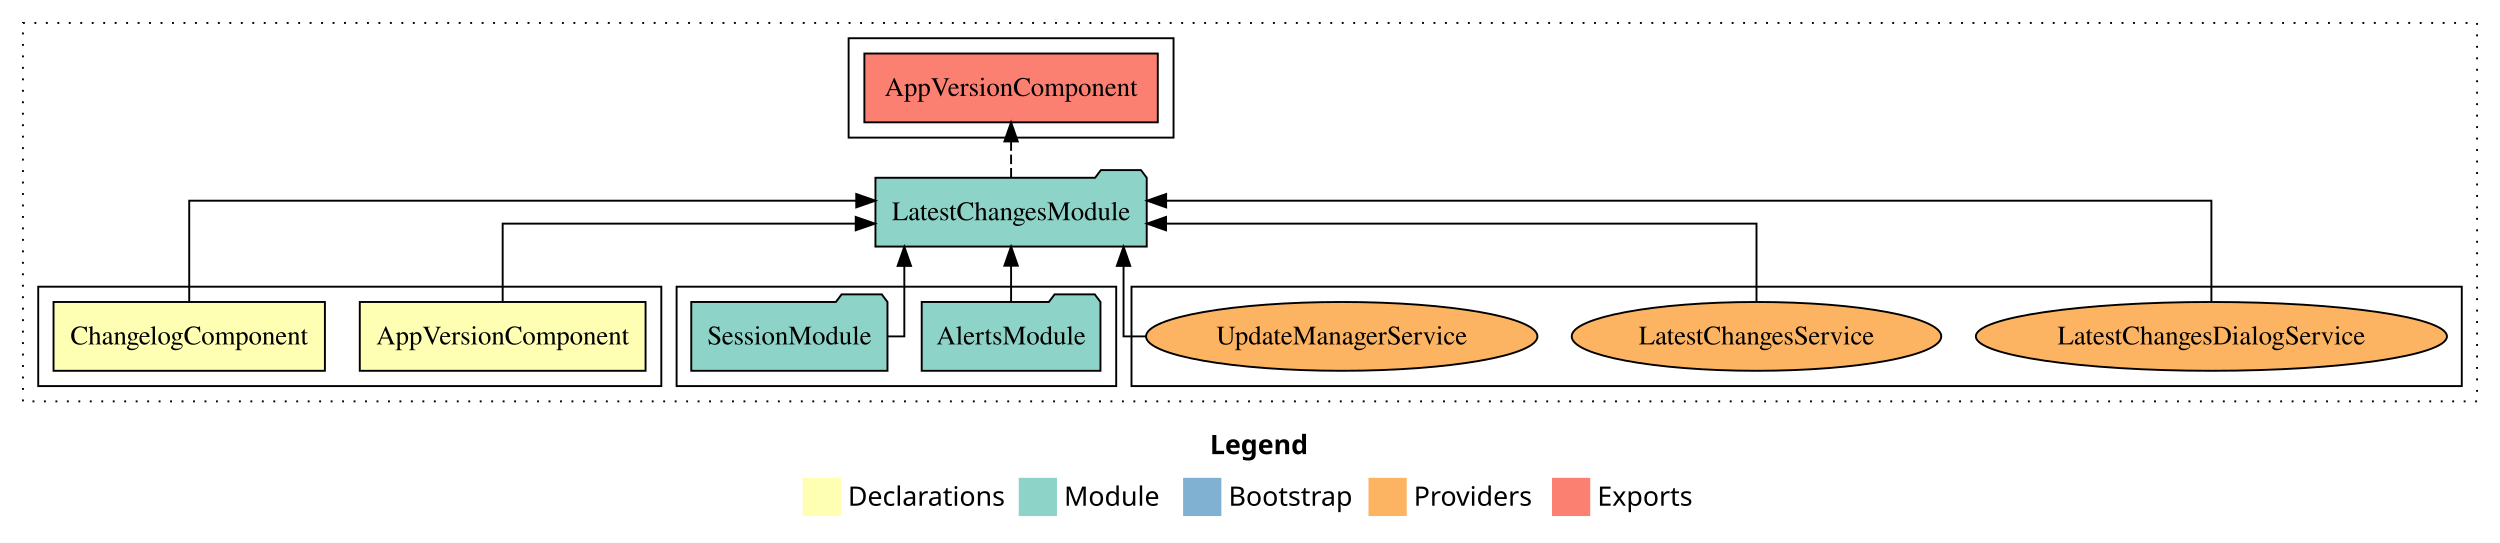
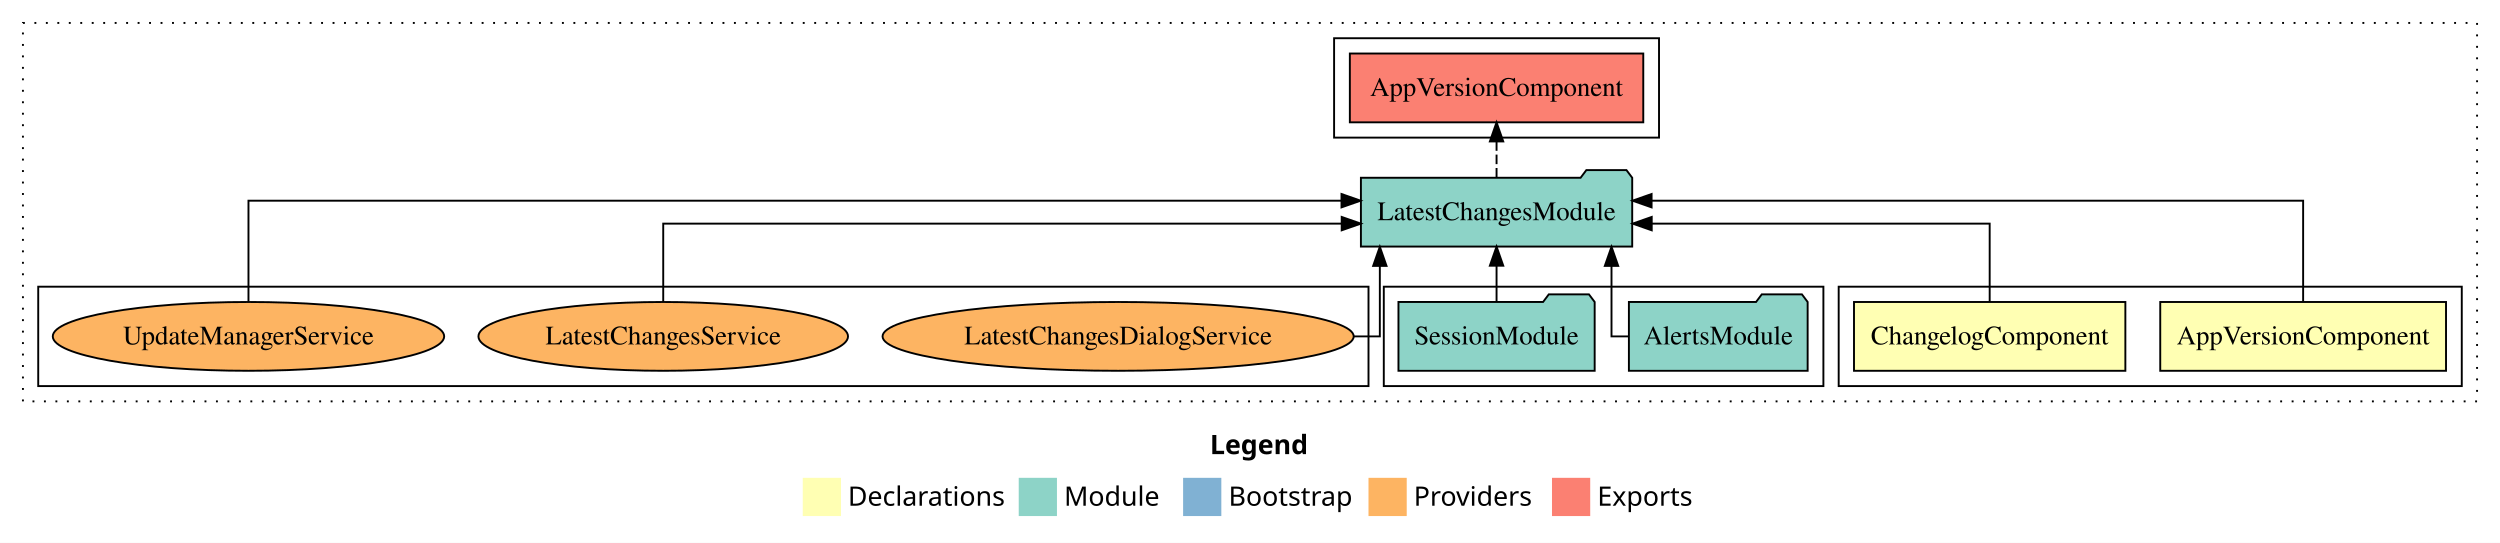
<svg xmlns="http://www.w3.org/2000/svg" width="1308pt" height="284pt" viewBox="0.00 0.00 1308.00 284.00">
  <g id="graph0" class="graph" transform="scale(1 1) rotate(0) translate(4 280)">
    <polygon fill="white" stroke="transparent" points="-4,4 -4,-280 1304,-280 1304,4 -4,4" />
    <text text-anchor="start" x="629.01" y="-42.4" font-family="sans-serif" font-weight="bold" font-size="14.00">Legend</text>
    <polygon fill="#ffffb3" stroke="transparent" points="416,-10 416,-30 436,-30 436,-10 416,-10" />
    <text text-anchor="start" x="439.63" y="-15.4" font-family="sans-serif" font-size="14.00">  Declarations</text>
    <polygon fill="#8dd3c7" stroke="transparent" points="529,-10 529,-30 549,-30 549,-10 529,-10" />
    <text text-anchor="start" x="552.73" y="-15.4" font-family="sans-serif" font-size="14.00">  Module</text>
    <polygon fill="#80b1d3" stroke="transparent" points="615,-10 615,-30 635,-30 635,-10 615,-10" />
    <text text-anchor="start" x="638.78" y="-15.4" font-family="sans-serif" font-size="14.00">  Bootstrap</text>
    <polygon fill="#fdb462" stroke="transparent" points="712,-10 712,-30 732,-30 732,-10 712,-10" />
    <text text-anchor="start" x="735.67" y="-15.4" font-family="sans-serif" font-size="14.00">  Providers</text>
    <polygon fill="#fb8072" stroke="transparent" points="808,-10 808,-30 828,-30 828,-10 808,-10" />
    <text text-anchor="start" x="831.73" y="-15.4" font-family="sans-serif" font-size="14.00">  Exports</text>
    <g id="clust1" class="cluster">
      <polygon fill="none" stroke="black" stroke-dasharray="1,5" points="8,-70 8,-268 1292,-268 1292,-70 8,-70" />
    </g>
-     <g id="clust8" class="cluster">
-       <polygon fill="none" stroke="black" points="588,-78 588,-130 1284,-130 1284,-78 588,-78" />
+     <g id="clust2" class="cluster">
+       <polygon fill="none" stroke="black" points="958,-78 958,-130 1284,-130 1284,-78 958,-78" />
    </g>
    <g id="clust5" class="cluster">
-       <polygon fill="none" stroke="black" points="350,-78 350,-130 580,-130 580,-78 350,-78" />
+       <polygon fill="none" stroke="black" points="720,-78 720,-130 950,-130 950,-78 720,-78" />
+     </g>
+     <g id="clust8" class="cluster">
+       <polygon fill="none" stroke="black" points="16,-78 16,-130 712,-130 712,-78 16,-78" />
    </g>
    <g id="clust6" class="cluster">
-       <polygon fill="none" stroke="black" points="440,-208 440,-260 610,-260 610,-208 440,-208" />
-     </g>
-     <g id="clust2" class="cluster">
-       <polygon fill="none" stroke="black" points="16,-78 16,-130 342,-130 342,-78 16,-78" />
+       <polygon fill="none" stroke="black" points="694,-208 694,-260 864,-260 864,-208 694,-208" />
    </g>
    <g id="node1" class="node">
-       <polygon fill="#ffffb3" stroke="black" points="333.76,-122 184.24,-122 184.24,-86 333.76,-86 333.76,-122" />
-       <text text-anchor="middle" x="259" y="-99.8" font-family="Times,serif" font-size="14.00">AppVersionComponent</text>
+       <polygon fill="#ffffb3" stroke="black" points="1275.76,-122 1126.24,-122 1126.24,-86 1275.76,-86 1275.76,-122" />
+       <text text-anchor="middle" x="1201" y="-99.8" font-family="Times,serif" font-size="14.00">AppVersionComponent</text>
    </g>
    <g id="node3" class="node">
-       <polygon fill="#8dd3c7" stroke="black" points="595.97,-187 592.97,-191 571.97,-191 568.97,-187 454.03,-187 454.03,-151 595.97,-151 595.97,-187" />
-       <text text-anchor="middle" x="525" y="-164.8" font-family="Times,serif" font-size="14.00">LatestChangesModule</text>
+       <polygon fill="#8dd3c7" stroke="black" points="849.97,-187 846.97,-191 825.97,-191 822.97,-187 708.03,-187 708.03,-151 849.97,-151 849.97,-187" />
+       <text text-anchor="middle" x="779" y="-164.8" font-family="Times,serif" font-size="14.00">LatestChangesModule</text>
    </g>
    <g id="edge1" class="edge">
-       <path fill="none" stroke="black" d="M259,-122.02C259,-139.37 259,-163 259,-163 259,-163 443.72,-163 443.72,-163" />
-       <polygon fill="black" stroke="black" points="443.72,-166.5 453.72,-163 443.72,-159.5 443.72,-166.5" />
+       <path fill="none" stroke="black" d="M1201,-122.28C1201,-143.32 1201,-175 1201,-175 1201,-175 860.11,-175 860.11,-175" />
+       <polygon fill="black" stroke="black" points="860.11,-171.5 850.11,-175 860.11,-178.5 860.11,-171.5" />
    </g>
    <g id="node2" class="node">
-       <polygon fill="#ffffb3" stroke="black" points="165.99,-122 24.01,-122 24.01,-86 165.99,-86 165.99,-122" />
-       <text text-anchor="middle" x="95" y="-99.8" font-family="Times,serif" font-size="14.00">ChangelogComponent</text>
+       <polygon fill="#ffffb3" stroke="black" points="1107.99,-122 966.01,-122 966.01,-86 1107.99,-86 1107.99,-122" />
+       <text text-anchor="middle" x="1037" y="-99.8" font-family="Times,serif" font-size="14.00">ChangelogComponent</text>
    </g>
    <g id="edge2" class="edge">
-       <path fill="none" stroke="black" d="M95,-122.28C95,-143.32 95,-175 95,-175 95,-175 443.99,-175 443.99,-175" />
-       <polygon fill="black" stroke="black" points="443.99,-178.5 453.99,-175 443.99,-171.5 443.99,-178.5" />
+       <path fill="none" stroke="black" d="M1037,-122.02C1037,-139.37 1037,-163 1037,-163 1037,-163 860.18,-163 860.18,-163" />
+       <polygon fill="black" stroke="black" points="860.18,-159.5 850.18,-163 860.18,-166.5 860.18,-159.5" />
    </g>
    <g id="node6" class="node">
-       <polygon fill="#fb8072" stroke="black" points="601.76,-252 448.24,-252 448.24,-216 601.76,-216 601.76,-252" />
-       <text text-anchor="middle" x="525" y="-229.8" font-family="Times,serif" font-size="14.00">AppVersionComponent </text>
+       <polygon fill="#fb8072" stroke="black" points="855.76,-252 702.24,-252 702.24,-216 855.76,-216 855.76,-252" />
+       <text text-anchor="middle" x="779" y="-229.8" font-family="Times,serif" font-size="14.00">AppVersionComponent </text>
    </g>
    <g id="edge5" class="edge">
-       <path fill="none" stroke="black" stroke-dasharray="5,2" d="M525,-187.11C525,-187.11 525,-205.99 525,-205.99" />
-       <polygon fill="black" stroke="black" points="521.5,-205.99 525,-215.99 528.5,-205.99 521.5,-205.99" />
+       <path fill="none" stroke="black" stroke-dasharray="5,2" d="M779,-187.11C779,-187.11 779,-205.99 779,-205.99" />
+       <polygon fill="black" stroke="black" points="775.5,-205.99 779,-215.99 782.5,-205.99 775.5,-205.99" />
    </g>
    <g id="node4" class="node">
-       <polygon fill="#8dd3c7" stroke="black" points="571.76,-122 568.76,-126 547.76,-126 544.76,-122 478.24,-122 478.24,-86 571.76,-86 571.76,-122" />
-       <text text-anchor="middle" x="525" y="-99.8" font-family="Times,serif" font-size="14.00">AlertsModule</text>
+       <polygon fill="#8dd3c7" stroke="black" points="941.76,-122 938.76,-126 917.76,-126 914.76,-122 848.24,-122 848.24,-86 941.76,-86 941.76,-122" />
+       <text text-anchor="middle" x="895" y="-99.8" font-family="Times,serif" font-size="14.00">AlertsModule</text>
    </g>
    <g id="edge3" class="edge">
-       <path fill="none" stroke="black" d="M525,-122.11C525,-122.11 525,-140.99 525,-140.99" />
-       <polygon fill="black" stroke="black" points="521.5,-140.99 525,-150.99 528.5,-140.99 521.5,-140.99" />
+       <path fill="none" stroke="black" d="M848.12,-104C842.74,-104 839.14,-104 839.14,-104 839.14,-104 839.14,-140.89 839.14,-140.89" />
+       <polygon fill="black" stroke="black" points="835.64,-140.89 839.14,-150.89 842.64,-140.89 835.64,-140.89" />
    </g>
    <g id="node5" class="node">
-       <polygon fill="#8dd3c7" stroke="black" points="460.33,-122 457.33,-126 436.33,-126 433.33,-122 357.67,-122 357.67,-86 460.33,-86 460.33,-122" />
-       <text text-anchor="middle" x="409" y="-99.8" font-family="Times,serif" font-size="14.00">SessionModule</text>
+       <polygon fill="#8dd3c7" stroke="black" points="830.33,-122 827.33,-126 806.33,-126 803.33,-122 727.67,-122 727.67,-86 830.33,-86 830.33,-122" />
+       <text text-anchor="middle" x="779" y="-99.8" font-family="Times,serif" font-size="14.00">SessionModule</text>
    </g>
    <g id="edge4" class="edge">
-       <path fill="none" stroke="black" d="M460.27,-104C465.61,-104 469.14,-104 469.14,-104 469.14,-104 469.14,-140.89 469.14,-140.89" />
-       <polygon fill="black" stroke="black" points="465.64,-140.89 469.14,-150.89 472.64,-140.89 465.64,-140.89" />
+       <path fill="none" stroke="black" d="M779,-122.11C779,-122.11 779,-140.99 779,-140.99" />
+       <polygon fill="black" stroke="black" points="775.5,-140.99 779,-150.99 782.5,-140.99 775.5,-140.99" />
    </g>
    <g id="node7" class="node">
-       <ellipse fill="#fdb462" stroke="black" cx="1153" cy="-104" rx="123.25" ry="18" />
-       <text text-anchor="middle" x="1153" y="-99.8" font-family="Times,serif" font-size="14.00">LatestChangesDialogService</text>
+       <ellipse fill="#fdb462" stroke="black" cx="581" cy="-104" rx="123.25" ry="18" />
+       <text text-anchor="middle" x="581" y="-99.8" font-family="Times,serif" font-size="14.00">LatestChangesDialogService</text>
    </g>
    <g id="edge6" class="edge">
-       <path fill="none" stroke="black" d="M1153,-122.28C1153,-143.32 1153,-175 1153,-175 1153,-175 606.12,-175 606.12,-175" />
-       <polygon fill="black" stroke="black" points="606.12,-171.5 596.12,-175 606.12,-178.5 606.12,-171.5" />
+       <path fill="none" stroke="black" d="M704.3,-104C712.7,-104 717.93,-104 717.93,-104 717.93,-104 717.93,-140.89 717.93,-140.89" />
+       <polygon fill="black" stroke="black" points="714.43,-140.89 717.93,-150.89 721.43,-140.89 714.43,-140.89" />
    </g>
    <g id="node8" class="node">
-       <ellipse fill="#fdb462" stroke="black" cx="915" cy="-104" rx="96.68" ry="18" />
-       <text text-anchor="middle" x="915" y="-99.8" font-family="Times,serif" font-size="14.00">LatestChangesService</text>
+       <ellipse fill="#fdb462" stroke="black" cx="343" cy="-104" rx="96.68" ry="18" />
+       <text text-anchor="middle" x="343" y="-99.8" font-family="Times,serif" font-size="14.00">LatestChangesService</text>
    </g>
    <g id="edge7" class="edge">
-       <path fill="none" stroke="black" d="M915,-122.02C915,-139.37 915,-163 915,-163 915,-163 606.08,-163 606.08,-163" />
-       <polygon fill="black" stroke="black" points="606.08,-159.5 596.08,-163 606.08,-166.5 606.08,-159.5" />
+       <path fill="none" stroke="black" d="M343,-122.02C343,-139.37 343,-163 343,-163 343,-163 697.98,-163 697.98,-163" />
+       <polygon fill="black" stroke="black" points="697.98,-166.5 707.98,-163 697.98,-159.5 697.98,-166.5" />
    </g>
    <g id="node9" class="node">
-       <ellipse fill="#fdb462" stroke="black" cx="698" cy="-104" rx="102.39" ry="18" />
-       <text text-anchor="middle" x="698" y="-99.8" font-family="Times,serif" font-size="14.00">UpdateManagerService</text>
+       <ellipse fill="#fdb462" stroke="black" cx="126" cy="-104" rx="102.39" ry="18" />
+       <text text-anchor="middle" x="126" y="-99.8" font-family="Times,serif" font-size="14.00">UpdateManagerService</text>
    </g>
    <g id="edge8" class="edge">
-       <path fill="none" stroke="black" d="M595.63,-104C588.37,-104 583.84,-104 583.84,-104 583.84,-104 583.84,-140.89 583.84,-140.89" />
-       <polygon fill="black" stroke="black" points="580.34,-140.89 583.84,-150.89 587.34,-140.89 580.34,-140.89" />
+       <path fill="none" stroke="black" d="M126,-122.28C126,-143.32 126,-175 126,-175 126,-175 697.87,-175 697.87,-175" />
+       <polygon fill="black" stroke="black" points="697.87,-178.5 707.87,-175 697.87,-171.5 697.87,-178.5" />
    </g>
  </g>
</svg>
